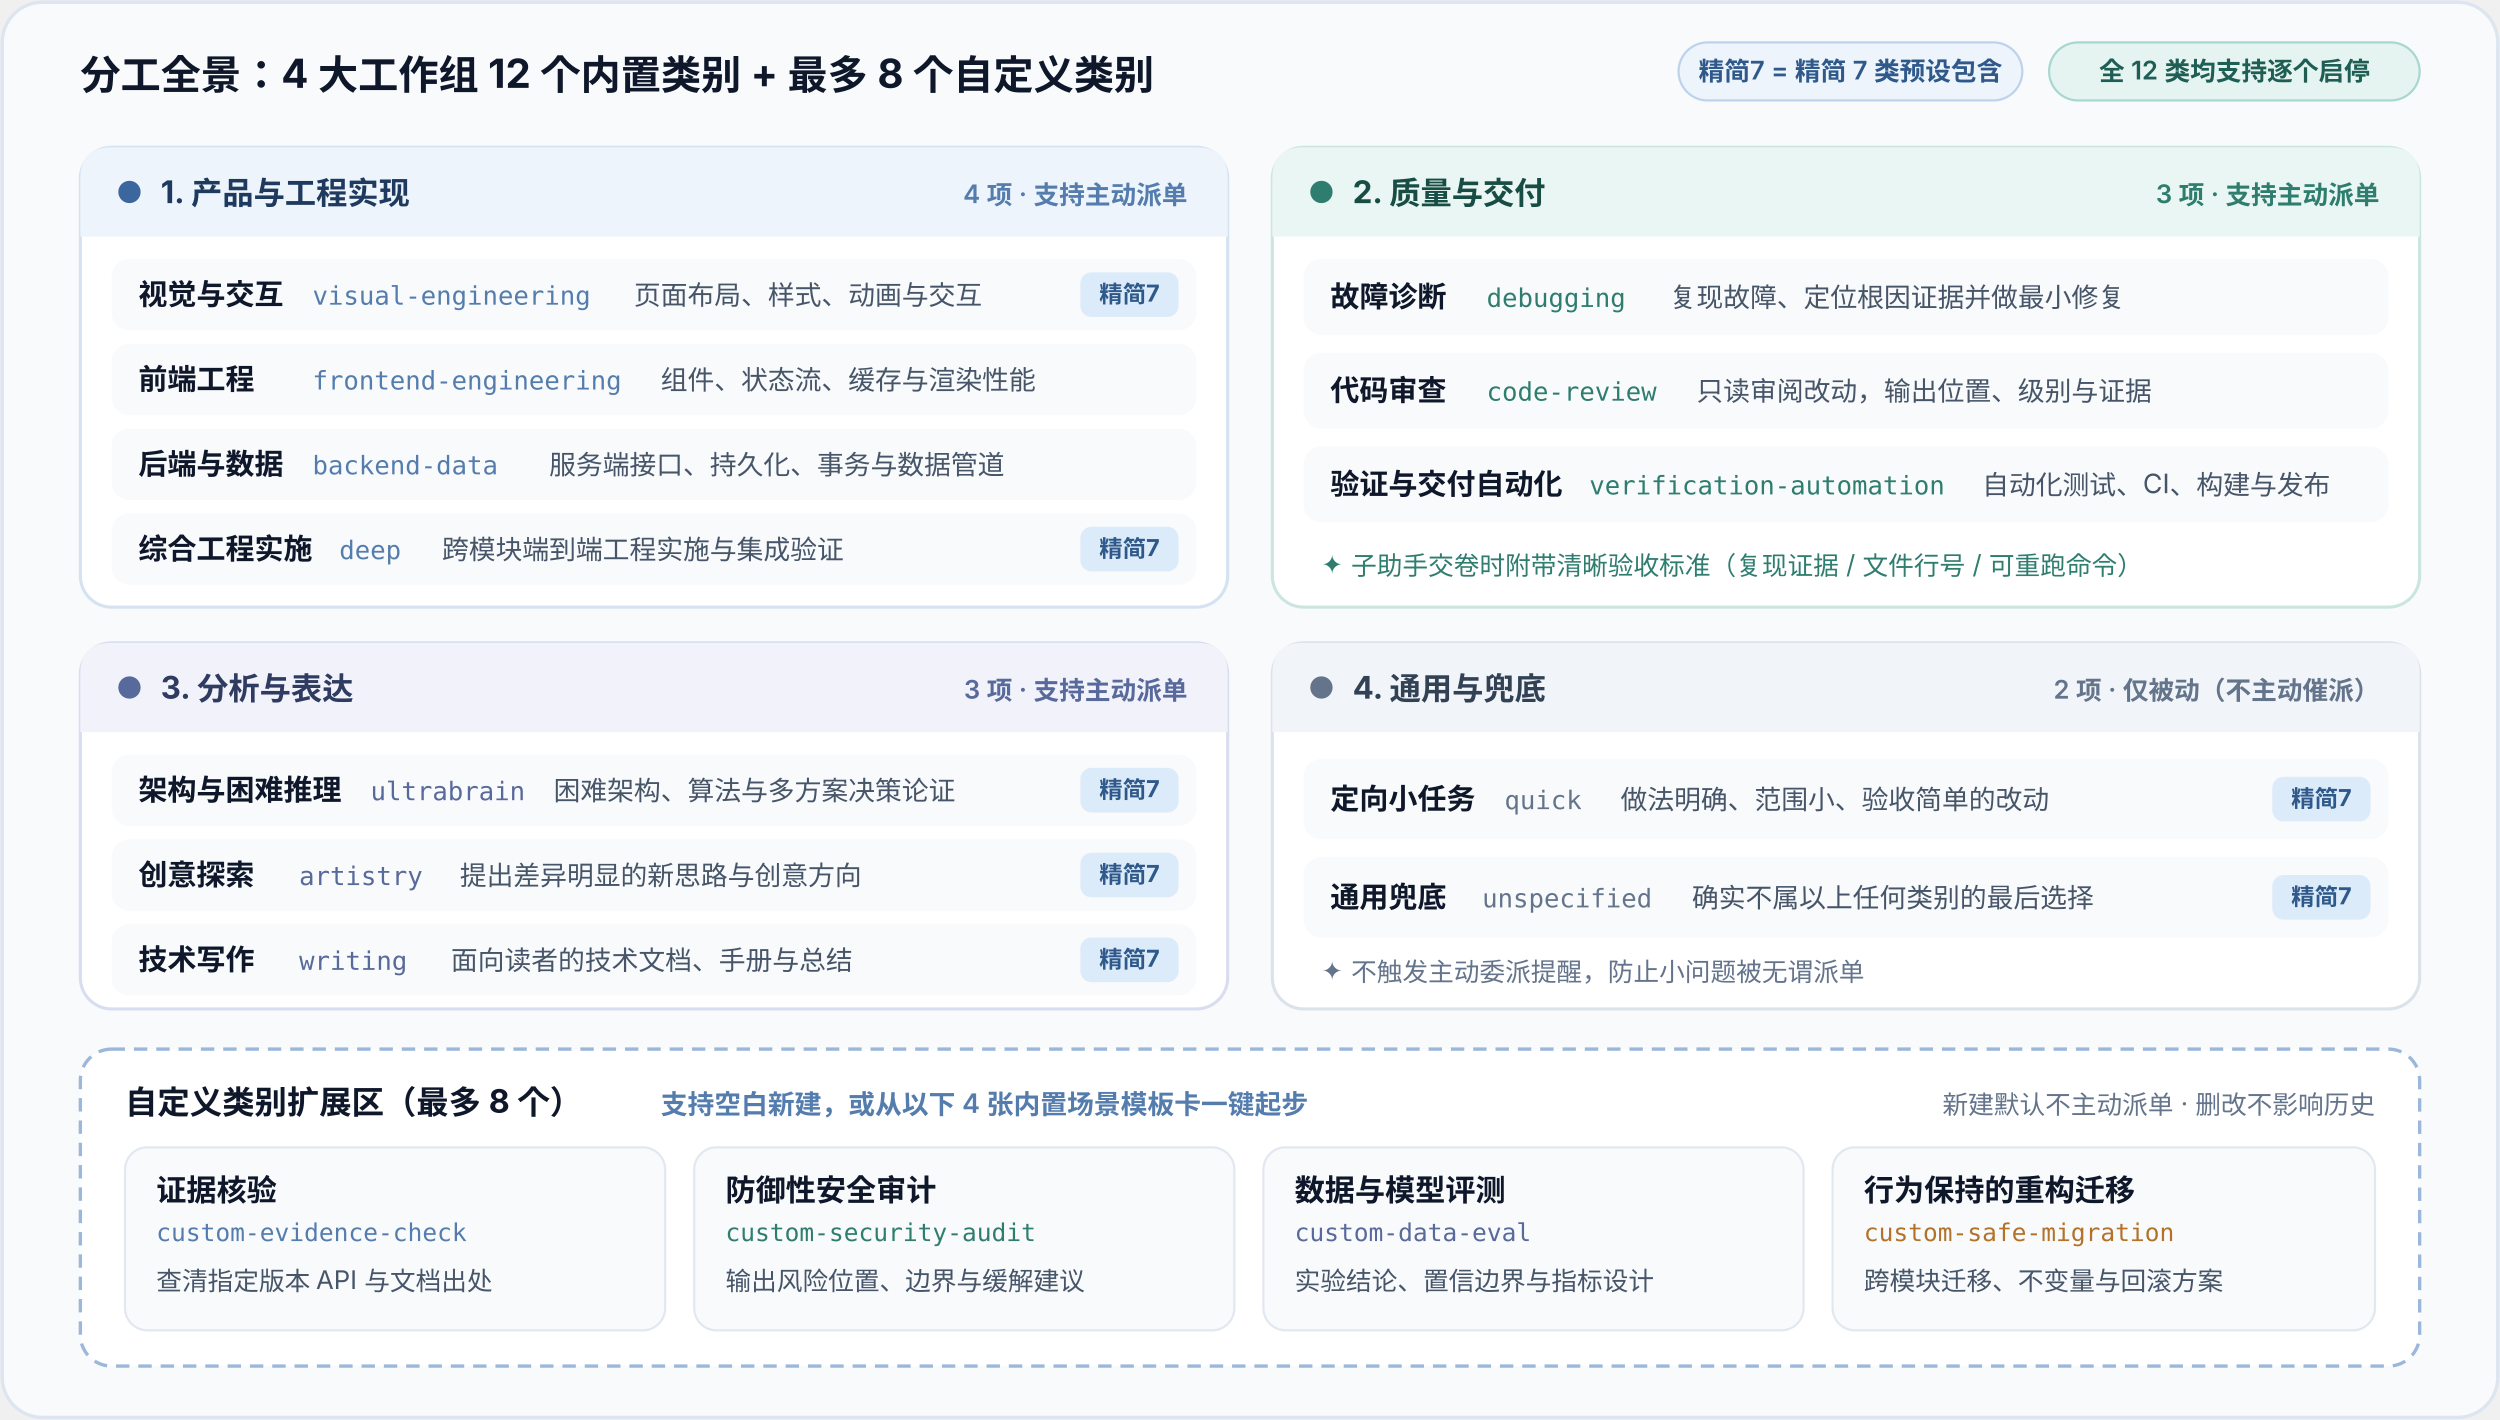
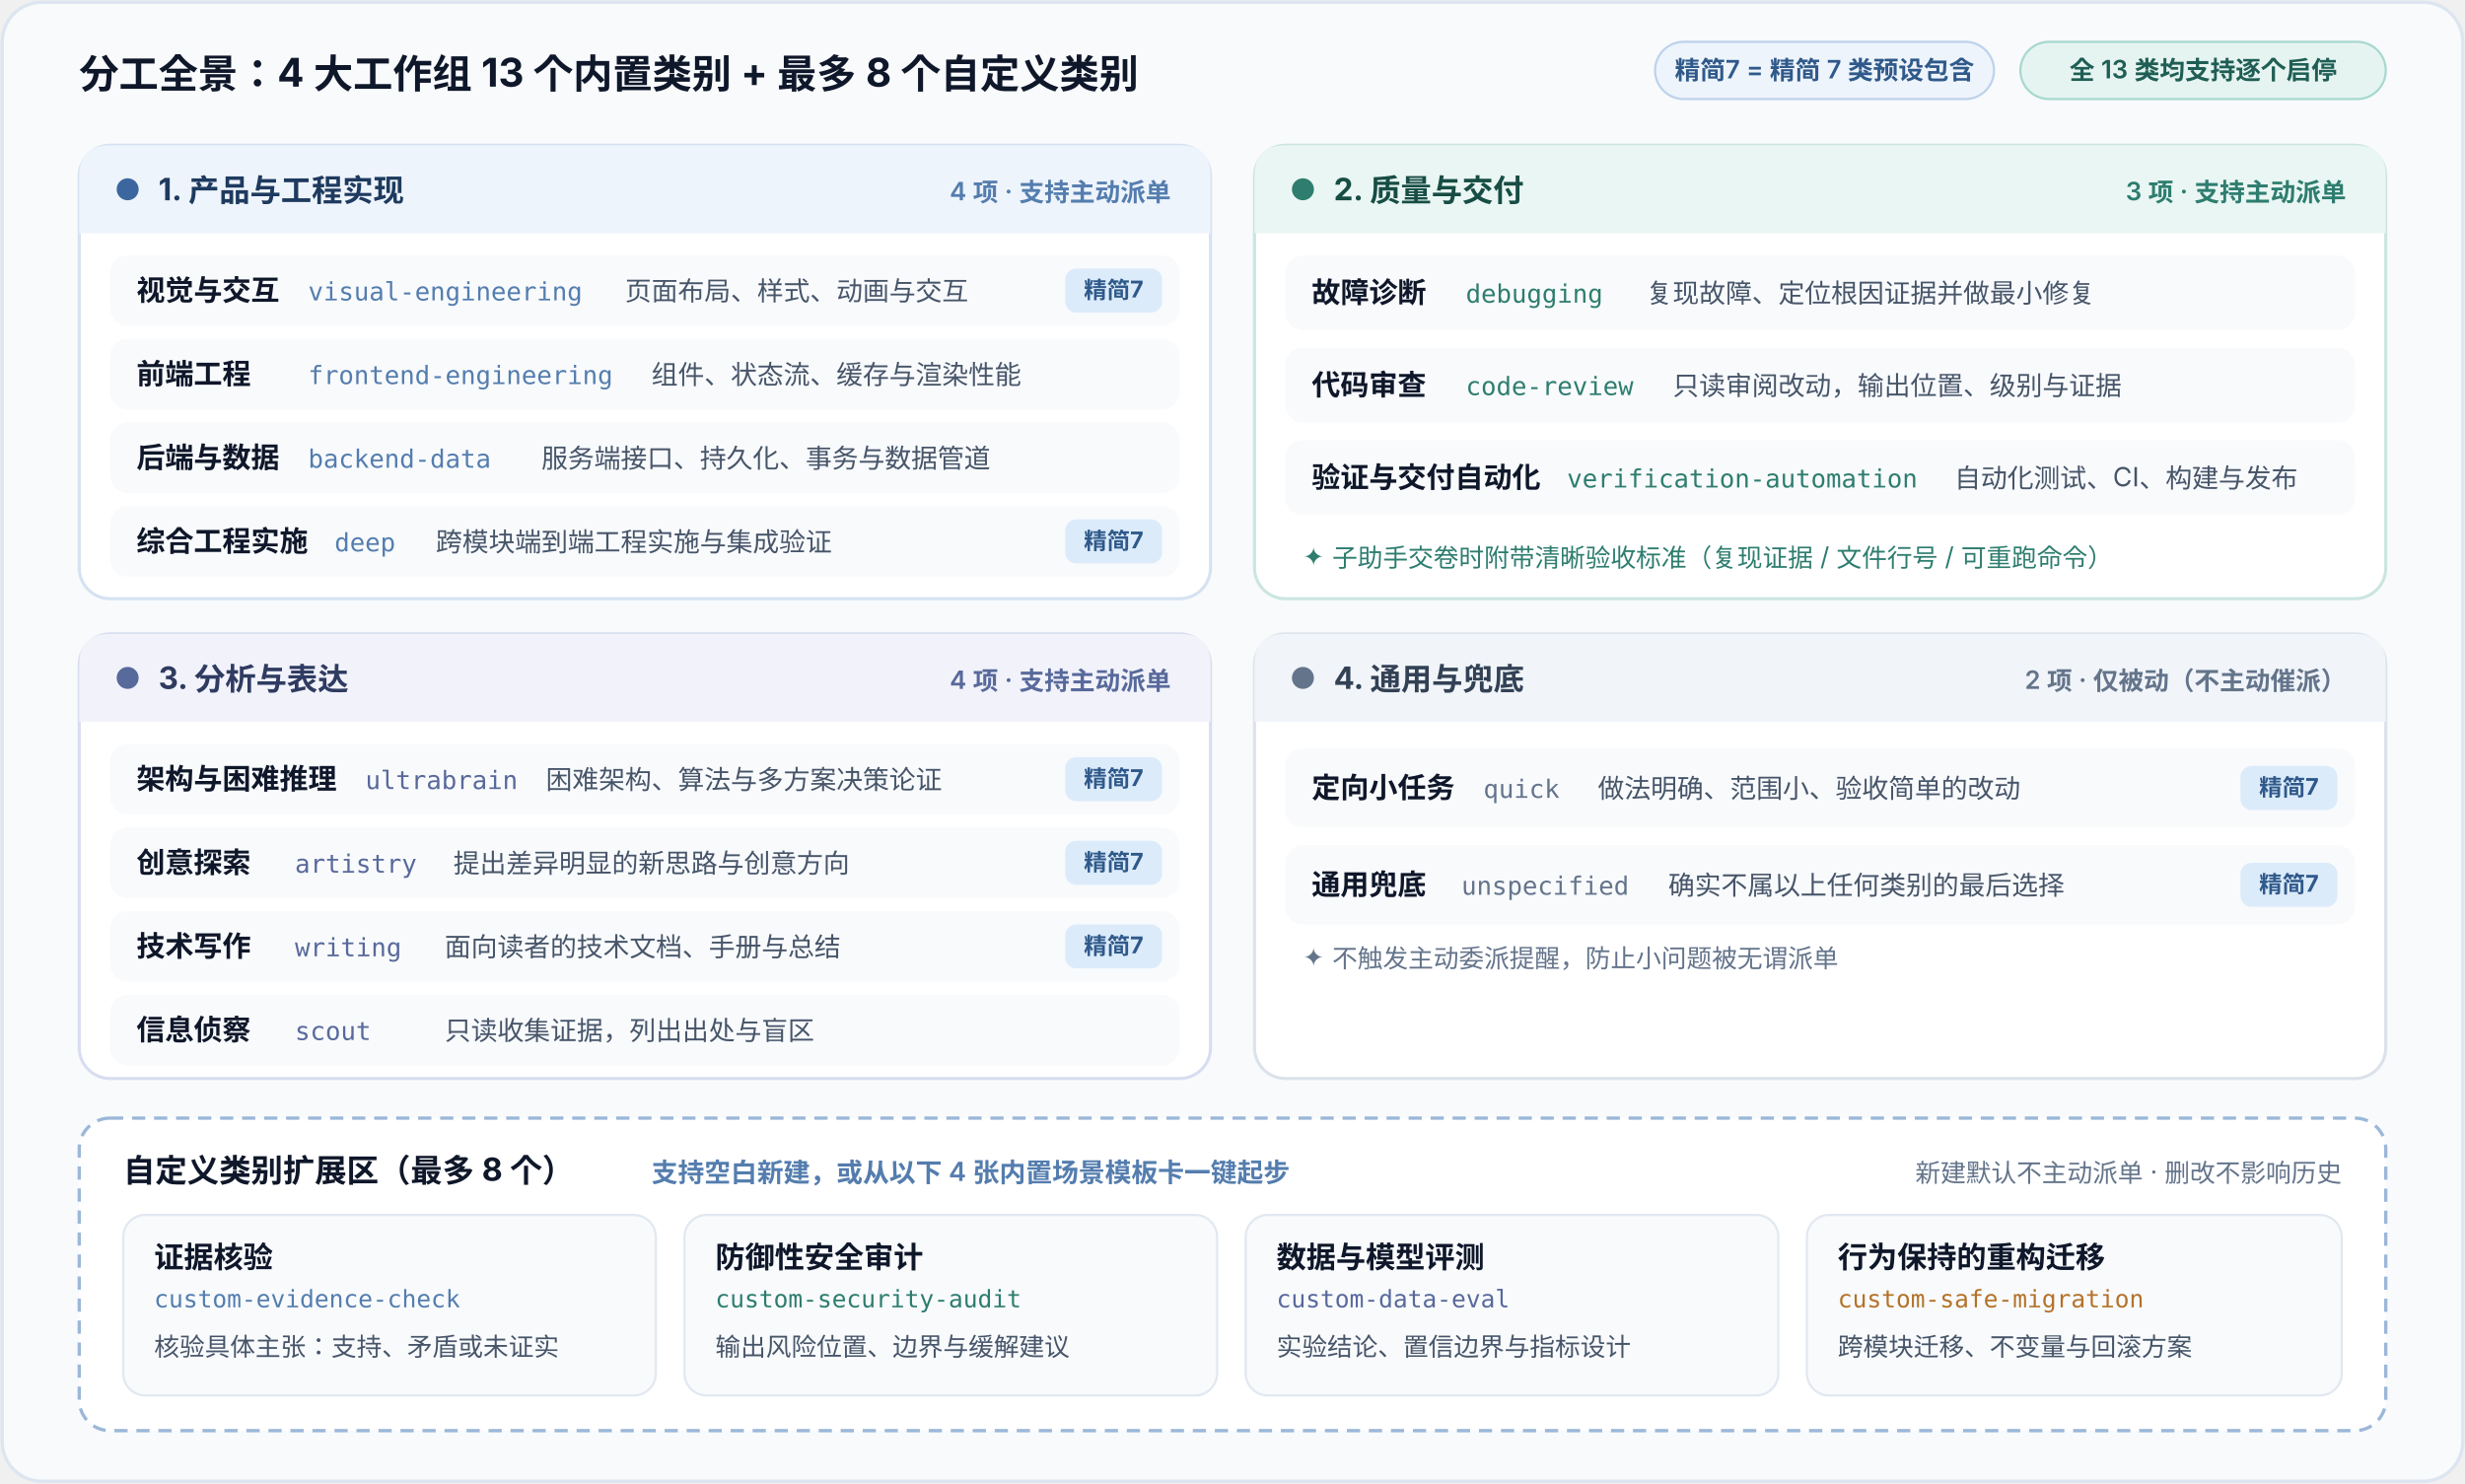
- <svg xmlns="http://www.w3.org/2000/svg" viewBox="0 0 1120 636" width="1120" height="636" role="img" aria-label="12 个内置类别与 4 张自定义场景模板全景图">
-   <rect x="1" y="1" width="1118" height="634" rx="18" fill="#F8FAFC" stroke="#DCE5F0" stroke-width="1.5" />
+ <svg xmlns="http://www.w3.org/2000/svg" viewBox="0 0 1120 674" width="1120" height="674" role="img" aria-label="13 个内置类别与 4 张自定义场景模板全景图">
+   <rect x="1" y="1" width="1118" height="672" rx="18" fill="#F8FAFC" stroke="#DCE5F0" stroke-width="1.5" />
  <g font-family="-apple-system, BlinkMacSystemFont, 'Segoe UI', 'PingFang SC', 'Microsoft YaHei', sans-serif">
-     <text x="36" y="40" fill="#0F172A" font-size="18" font-weight="700">分工全景：4 大工作组 12 个内置类别 + 最多 8 个自定义类别</text>
+     <text x="36" y="40" fill="#0F172A" font-size="18" font-weight="700">分工全景：4 大工作组 13 个内置类别 + 最多 8 个自定义类别</text>
    <rect x="752" y="19" width="154" height="26" rx="13" fill="#EEF4FB" stroke="#BDD2EC" />
    <text x="829" y="36" text-anchor="middle" fill="#2F598A" font-size="11.5" font-weight="600">精简7 = 精简 7 类预设包含</text>
    <rect x="918" y="19" width="166" height="26" rx="13" fill="#E6F4F1" stroke="#A7D8CE" />
-     <text x="1001" y="36" text-anchor="middle" fill="#1F5E54" font-size="11.5" font-weight="600">全 12 类均支持逐个启停</text>
+     <text x="1001" y="36" text-anchor="middle" fill="#1F5E54" font-size="11.5" font-weight="600">全 13 类均支持逐个启停</text>
  </g>
  <g transform="translate(36, 66)" font-family="-apple-system, BlinkMacSystemFont, 'Segoe UI', 'PingFang SC', 'Microsoft YaHei', sans-serif">
    <rect x="0" y="0" width="514" height="206" rx="14" fill="#FFFFFF" stroke="#D5E2F1" stroke-width="1.4" />
    <path d="M 14 0 L 500 0 Q 514 0 514 14 L 514 40 L 0 40 L 0 14 Q 0 0 14 0 Z" fill="#EEF4FB" />
    <circle cx="22" cy="20" r="5" fill="#3B679E" />
    <text x="36" y="25" fill="#1E3A5F" font-size="14" font-weight="700">1. 产品与工程实现</text>
    <text x="496" y="25" text-anchor="end" fill="#547DAE" font-size="11.5" font-weight="600">4 项 · 支持主动派单</text>
    <g transform="translate(14, 50)">
      <rect x="0" y="0" width="486" height="32" rx="8" fill="#F8FAFC" />
      <text x="12" y="20.5" fill="#0F172A" font-size="13" font-weight="700">视觉与交互</text>
      <text x="90" y="20.5" fill="#547DAE" font-size="11.5" font-family="'SFMono-Regular', Consolas, monospace">visual-engineering</text>
      <text x="234" y="20.5" fill="#475569" font-size="12">页面布局、样式、动画与交互</text>
      <rect x="434" y="6" width="44" height="20" rx="5" fill="#DCEBFA" />
      <text x="456" y="19.5" text-anchor="middle" fill="#2F598A" font-size="10.5" font-weight="700">精简7</text>
    </g>
    <g transform="translate(14, 88)">
      <rect x="0" y="0" width="486" height="32" rx="8" fill="#F8FAFC" />
      <text x="12" y="20.5" fill="#0F172A" font-size="13" font-weight="700">前端工程</text>
      <text x="90" y="20.5" fill="#547DAE" font-size="11.5" font-family="'SFMono-Regular', Consolas, monospace">frontend-engineering</text>
      <text x="246" y="20.5" fill="#475569" font-size="12">组件、状态流、缓存与渲染性能</text>
    </g>
    <g transform="translate(14, 126)">
      <rect x="0" y="0" width="486" height="32" rx="8" fill="#F8FAFC" />
      <text x="12" y="20.5" fill="#0F172A" font-size="13" font-weight="700">后端与数据</text>
      <text x="90" y="20.5" fill="#547DAE" font-size="11.5" font-family="'SFMono-Regular', Consolas, monospace">backend-data</text>
      <text x="196" y="20.5" fill="#475569" font-size="12">服务端接口、持久化、事务与数据管道</text>
    </g>
    <g transform="translate(14, 164)">
      <rect x="0" y="0" width="486" height="32" rx="8" fill="#F8FAFC" />
      <text x="12" y="20.5" fill="#0F172A" font-size="13" font-weight="700">综合工程实施</text>
      <text x="102" y="20.5" fill="#547DAE" font-size="11.5" font-family="'SFMono-Regular', Consolas, monospace">deep</text>
      <text x="148" y="20.5" fill="#475569" font-size="12">跨模块端到端工程实施与集成验证</text>
      <rect x="434" y="6" width="44" height="20" rx="5" fill="#DCEBFA" />
      <text x="456" y="19.5" text-anchor="middle" fill="#2F598A" font-size="10.5" font-weight="700">精简7</text>
    </g>
  </g>
  <g transform="translate(570, 66)" font-family="-apple-system, BlinkMacSystemFont, 'Segoe UI', 'PingFang SC', 'Microsoft YaHei', sans-serif">
    <rect x="0" y="0" width="514" height="206" rx="14" fill="#FFFFFF" stroke="#CBE5DF" stroke-width="1.4" />
    <path d="M 14 0 L 500 0 Q 514 0 514 14 L 514 40 L 0 40 L 0 14 Q 0 0 14 0 Z" fill="#EAF6F3" />
    <circle cx="22" cy="20" r="5" fill="#2E7D6F" />
    <text x="36" y="25" fill="#174D44" font-size="14" font-weight="700">2. 质量与交付</text>
    <text x="496" y="25" text-anchor="end" fill="#2E7D6F" font-size="11.5" font-weight="600">3 项 · 支持主动派单</text>
    <g transform="translate(14, 50)">
      <rect x="0" y="0" width="486" height="34" rx="8" fill="#F8FAFC" />
      <text x="12" y="21.5" fill="#0F172A" font-size="13" font-weight="700">故障诊断</text>
      <text x="82" y="21.5" fill="#2E7D6F" font-size="11.5" font-family="'SFMono-Regular', Consolas, monospace">debugging</text>
      <text x="164" y="21.5" fill="#475569" font-size="12">复现故障、定位根因证据并做最小修复</text>
    </g>
    <g transform="translate(14, 92)">
      <rect x="0" y="0" width="486" height="34" rx="8" fill="#F8FAFC" />
      <text x="12" y="21.5" fill="#0F172A" font-size="13" font-weight="700">代码审查</text>
      <text x="82" y="21.5" fill="#2E7D6F" font-size="11.5" font-family="'SFMono-Regular', Consolas, monospace">code-review</text>
      <text x="176" y="21.5" fill="#475569" font-size="12">只读审阅改动，输出位置、级别与证据</text>
    </g>
    <g transform="translate(14, 134)">
      <rect x="0" y="0" width="486" height="34" rx="8" fill="#F8FAFC" />
      <text x="12" y="21.5" fill="#0F172A" font-size="13" font-weight="700">验证与交付自动化</text>
      <text x="128" y="21.5" fill="#2E7D6F" font-size="11.5" font-family="'SFMono-Regular', Consolas, monospace">verification-automation</text>
      <text x="304" y="21.5" fill="#475569" font-size="12">自动化测试、CI、构建与发布</text>
    </g>
    <text x="22" y="191" fill="#2E7D6F" font-size="11.5">✦ 子助手交卷时附带清晰验收标准（复现证据 / 文件行号 / 可重跑命令）</text>
  </g>
  <g transform="translate(36, 288)" font-family="-apple-system, BlinkMacSystemFont, 'Segoe UI', 'PingFang SC', 'Microsoft YaHei', sans-serif">
-     <rect x="0" y="0" width="514" height="164" rx="14" fill="#FFFFFF" stroke="#D8DDF0" stroke-width="1.4" />
+     <rect x="0" y="0" width="514" height="202" rx="14" fill="#FFFFFF" stroke="#D8DDF0" stroke-width="1.4" />
    <path d="M 14 0 L 500 0 Q 514 0 514 14 L 514 40 L 0 40 L 0 14 Q 0 0 14 0 Z" fill="#F2F3FA" />
    <circle cx="22" cy="20" r="5" fill="#58699B" />
    <text x="36" y="25" fill="#2F3B61" font-size="14" font-weight="700">3. 分析与表达</text>
-     <text x="496" y="25" text-anchor="end" fill="#58699B" font-size="11.5" font-weight="600">3 项 · 支持主动派单</text>
+     <text x="496" y="25" text-anchor="end" fill="#58699B" font-size="11.5" font-weight="600">4 项 · 支持主动派单</text>
    <g transform="translate(14, 50)">
      <rect x="0" y="0" width="486" height="32" rx="8" fill="#F8FAFC" />
      <text x="12" y="20.5" fill="#0F172A" font-size="13" font-weight="700">架构与困难推理</text>
      <text x="116" y="20.5" fill="#58699B" font-size="11.5" font-family="'SFMono-Regular', Consolas, monospace">ultrabrain</text>
      <text x="198" y="20.5" fill="#475569" font-size="12">困难架构、算法与多方案决策论证</text>
      <rect x="434" y="6" width="44" height="20" rx="5" fill="#DCEBFA" />
      <text x="456" y="19.5" text-anchor="middle" fill="#2F598A" font-size="10.5" font-weight="700">精简7</text>
    </g>
    <g transform="translate(14, 88)">
      <rect x="0" y="0" width="486" height="32" rx="8" fill="#F8FAFC" />
      <text x="12" y="20.5" fill="#0F172A" font-size="13" font-weight="700">创意探索</text>
      <text x="84" y="20.5" fill="#58699B" font-size="11.5" font-family="'SFMono-Regular', Consolas, monospace">artistry</text>
      <text x="156" y="20.5" fill="#475569" font-size="12">提出差异明显的新思路与创意方向</text>
      <rect x="434" y="6" width="44" height="20" rx="5" fill="#DCEBFA" />
      <text x="456" y="19.5" text-anchor="middle" fill="#2F598A" font-size="10.5" font-weight="700">精简7</text>
    </g>
    <g transform="translate(14, 126)">
      <rect x="0" y="0" width="486" height="32" rx="8" fill="#F8FAFC" />
      <text x="12" y="20.5" fill="#0F172A" font-size="13" font-weight="700">技术写作</text>
      <text x="84" y="20.5" fill="#58699B" font-size="11.5" font-family="'SFMono-Regular', Consolas, monospace">writing</text>
      <text x="152" y="20.5" fill="#475569" font-size="12">面向读者的技术文档、手册与总结</text>
      <rect x="434" y="6" width="44" height="20" rx="5" fill="#DCEBFA" />
      <text x="456" y="19.5" text-anchor="middle" fill="#2F598A" font-size="10.5" font-weight="700">精简7</text>
    </g>
+     <g transform="translate(14, 164)">
+       <rect width="486" height="32" rx="8" fill="#F8FAFC" />
+       <text x="12" y="20.5" fill="#0F172A" font-size="13" font-weight="700">信息侦察</text>
+       <text x="84" y="20.5" fill="#58699B" font-size="11.5" font-family="'SFMono-Regular', Consolas, monospace">scout</text>
+       <text x="152" y="20.5" fill="#475569" font-size="12">只读收集证据，列出出处与盲区</text>
+     </g>
  </g>
  <g transform="translate(570, 288)" font-family="-apple-system, BlinkMacSystemFont, 'Segoe UI', 'PingFang SC', 'Microsoft YaHei', sans-serif">
-     <rect x="0" y="0" width="514" height="164" rx="14" fill="#FFFFFF" stroke="#DCE2EA" stroke-width="1.4" />
+     <rect x="0" y="0" width="514" height="202" rx="14" fill="#FFFFFF" stroke="#DCE2EA" stroke-width="1.4" />
    <path d="M 14 0 L 500 0 Q 514 0 514 14 L 514 40 L 0 40 L 0 14 Q 0 0 14 0 Z" fill="#F1F5F9" />
    <circle cx="22" cy="20" r="5" fill="#64748B" />
    <text x="36" y="25" fill="#334155" font-size="14" font-weight="700">4. 通用与兜底</text>
    <text x="496" y="25" text-anchor="end" fill="#64748B" font-size="11.5" font-weight="600">2 项 · 仅被动（不主动催派）</text>
    <g transform="translate(14, 52)">
      <rect x="0" y="0" width="486" height="36" rx="8" fill="#F8FAFC" />
      <text x="12" y="22.5" fill="#0F172A" font-size="13" font-weight="700">定向小任务</text>
      <text x="90" y="22.5" fill="#64748B" font-size="11.5" font-family="'SFMono-Regular', Consolas, monospace">quick</text>
      <text x="142" y="22.5" fill="#475569" font-size="12">做法明确、范围小、验收简单的改动</text>
      <rect x="434" y="8" width="44" height="20" rx="5" fill="#DCEBFA" />
      <text x="456" y="21.5" text-anchor="middle" fill="#2F598A" font-size="10.5" font-weight="700">精简7</text>
    </g>
    <g transform="translate(14, 96)">
      <rect x="0" y="0" width="486" height="36" rx="8" fill="#F8FAFC" />
      <text x="12" y="22.5" fill="#0F172A" font-size="13" font-weight="700">通用兜底</text>
      <text x="80" y="22.5" fill="#64748B" font-size="11.5" font-family="'SFMono-Regular', Consolas, monospace">unspecified</text>
      <text x="174" y="22.5" fill="#475569" font-size="12">确实不属以上任何类别的最后选择</text>
      <rect x="434" y="8" width="44" height="20" rx="5" fill="#DCEBFA" />
      <text x="456" y="21.5" text-anchor="middle" fill="#2F598A" font-size="10.5" font-weight="700">精简7</text>
    </g>
    <text x="22" y="151" fill="#64748B" font-size="11.5">✦ 不触发主动委派提醒，防止小问题被无谓派单</text>
  </g>
-   <g transform="translate(36, 470)" font-family="-apple-system, BlinkMacSystemFont, 'Segoe UI', 'PingFang SC', 'Microsoft YaHei', sans-serif">
+   <g transform="translate(36, 508)" font-family="-apple-system, BlinkMacSystemFont, 'Segoe UI', 'PingFang SC', 'Microsoft YaHei', sans-serif">
    <rect x="0" y="0" width="1048" height="142" rx="14" fill="#FFFFFF" stroke="#9BB7D9" stroke-width="1.5" stroke-dasharray="6 4" />
    <text x="20" y="29" fill="#0F172A" font-size="14.5" font-weight="700">自定义类别扩展区（最多 8 个）</text>
    <text x="260" y="29" fill="#547DAE" font-size="12" font-weight="600">支持空白新建，或从以下 4 张内置场景模板卡一键起步</text>
    <text x="1028" y="29" text-anchor="end" fill="#64748B" font-size="11.5">新建默认不主动派单 · 删改不影响历史</text>
    <g transform="translate(20, 44)">
      <rect x="0" y="0" width="242" height="82" rx="10" fill="#F8FAFC" stroke="#E2E8F0" />
      <text x="14" y="24" fill="#0F172A" font-size="13.5" font-weight="700">证据核验</text>
      <text x="14" y="42" fill="#547DAE" font-size="11" font-family="'SFMono-Regular', Consolas, monospace">custom-evidence-check</text>
-       <text x="14" y="64" fill="#475569" font-size="11.5">查清指定版本 API 与文档出处</text>
+       <text x="14" y="64" fill="#475569" font-size="11.5">核验具体主张：支持、矛盾或未证实</text>
    </g>
    <g transform="translate(275, 44)">
      <rect x="0" y="0" width="242" height="82" rx="10" fill="#F8FAFC" stroke="#E2E8F0" />
      <text x="14" y="24" fill="#0F172A" font-size="13.5" font-weight="700">防御性安全审计</text>
      <text x="14" y="42" fill="#2E7D6F" font-size="11" font-family="'SFMono-Regular', Consolas, monospace">custom-security-audit</text>
      <text x="14" y="64" fill="#475569" font-size="11.5">输出风险位置、边界与缓解建议</text>
    </g>
    <g transform="translate(530, 44)">
      <rect x="0" y="0" width="242" height="82" rx="10" fill="#F8FAFC" stroke="#E2E8F0" />
      <text x="14" y="24" fill="#0F172A" font-size="13.5" font-weight="700">数据与模型评测</text>
      <text x="14" y="42" fill="#58699B" font-size="11" font-family="'SFMono-Regular', Consolas, monospace">custom-data-eval</text>
      <text x="14" y="64" fill="#475569" font-size="11.5">实验结论、置信边界与指标设计</text>
    </g>
    <g transform="translate(785, 44)">
      <rect x="0" y="0" width="243" height="82" rx="10" fill="#F8FAFC" stroke="#E2E8F0" />
      <text x="14" y="24" fill="#0F172A" font-size="13.5" font-weight="700">行为保持的重构迁移</text>
      <text x="14" y="42" fill="#B47228" font-size="11" font-family="'SFMono-Regular', Consolas, monospace">custom-safe-migration</text>
      <text x="14" y="64" fill="#475569" font-size="11.5">跨模块迁移、不变量与回滚方案</text>
    </g>
  </g>
</svg>
